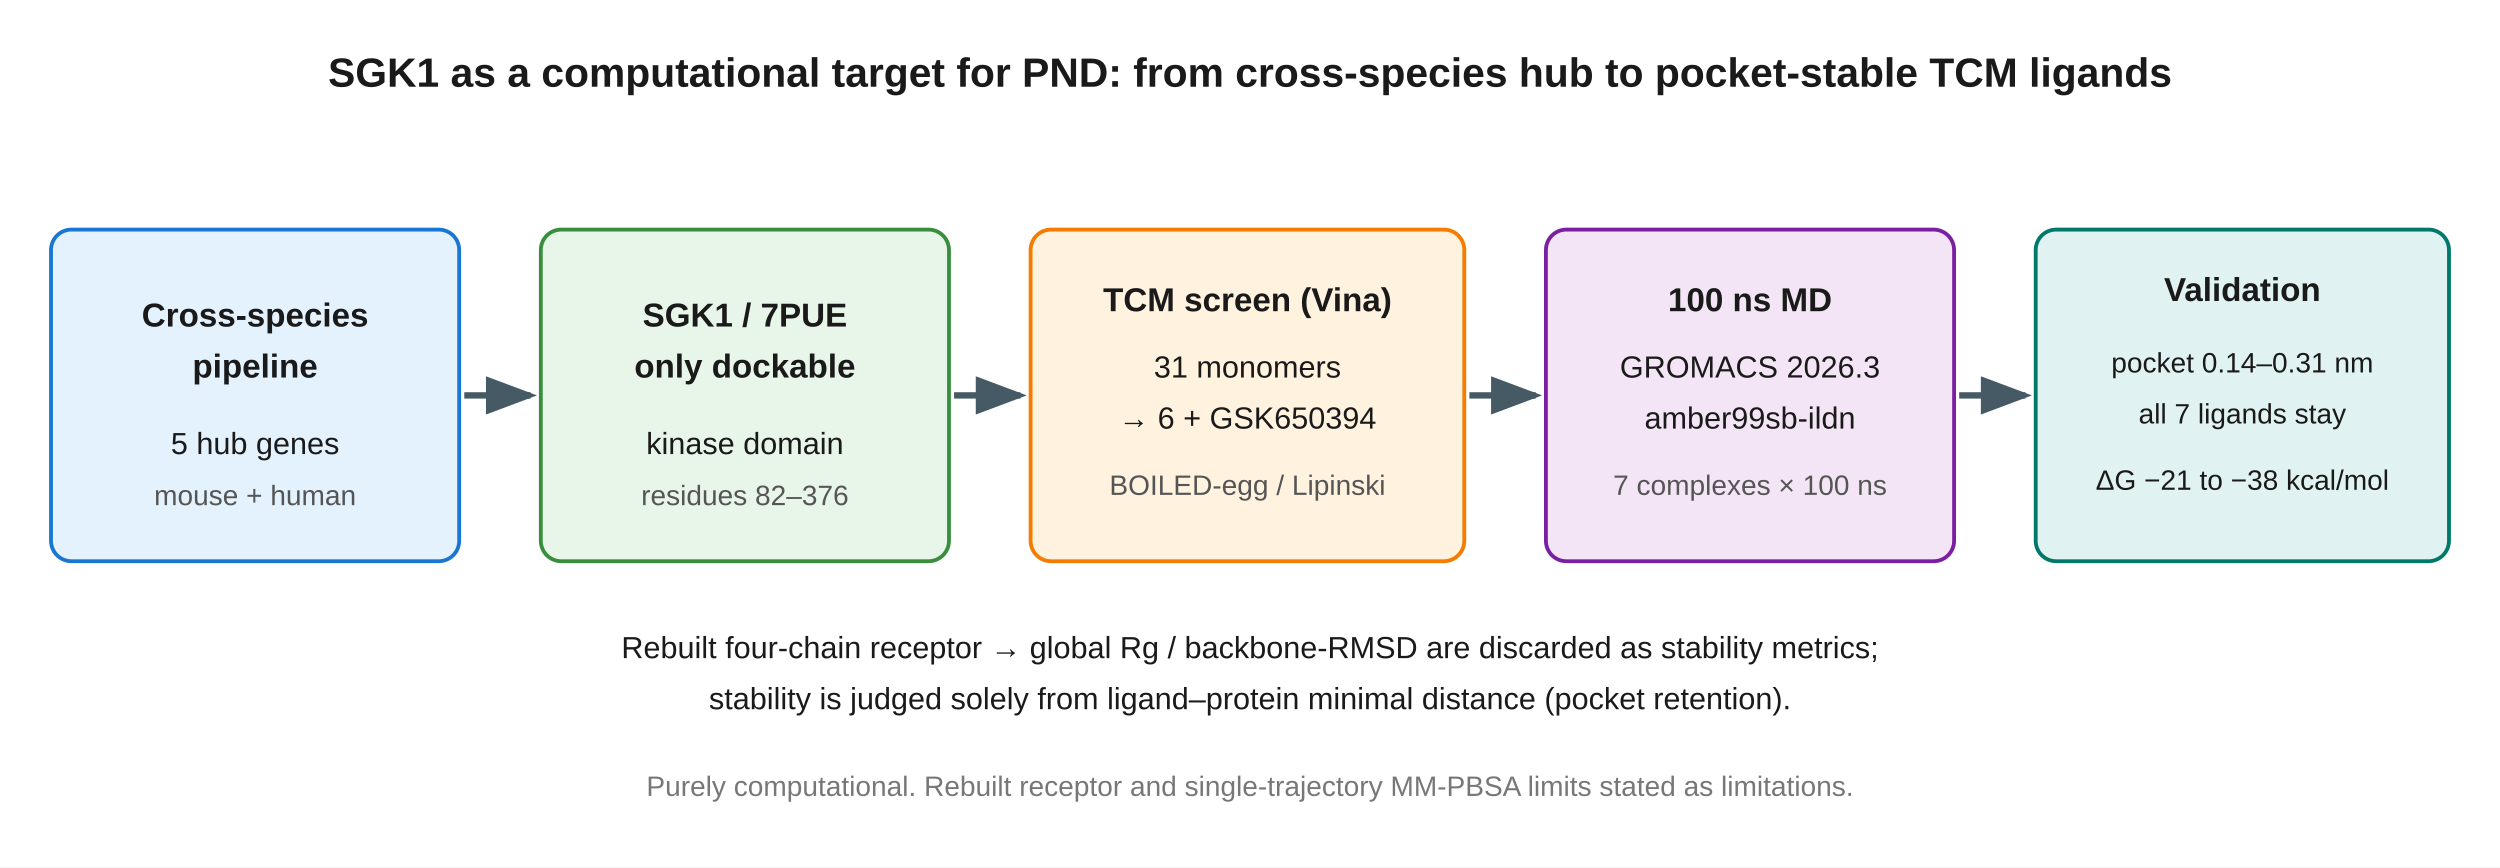
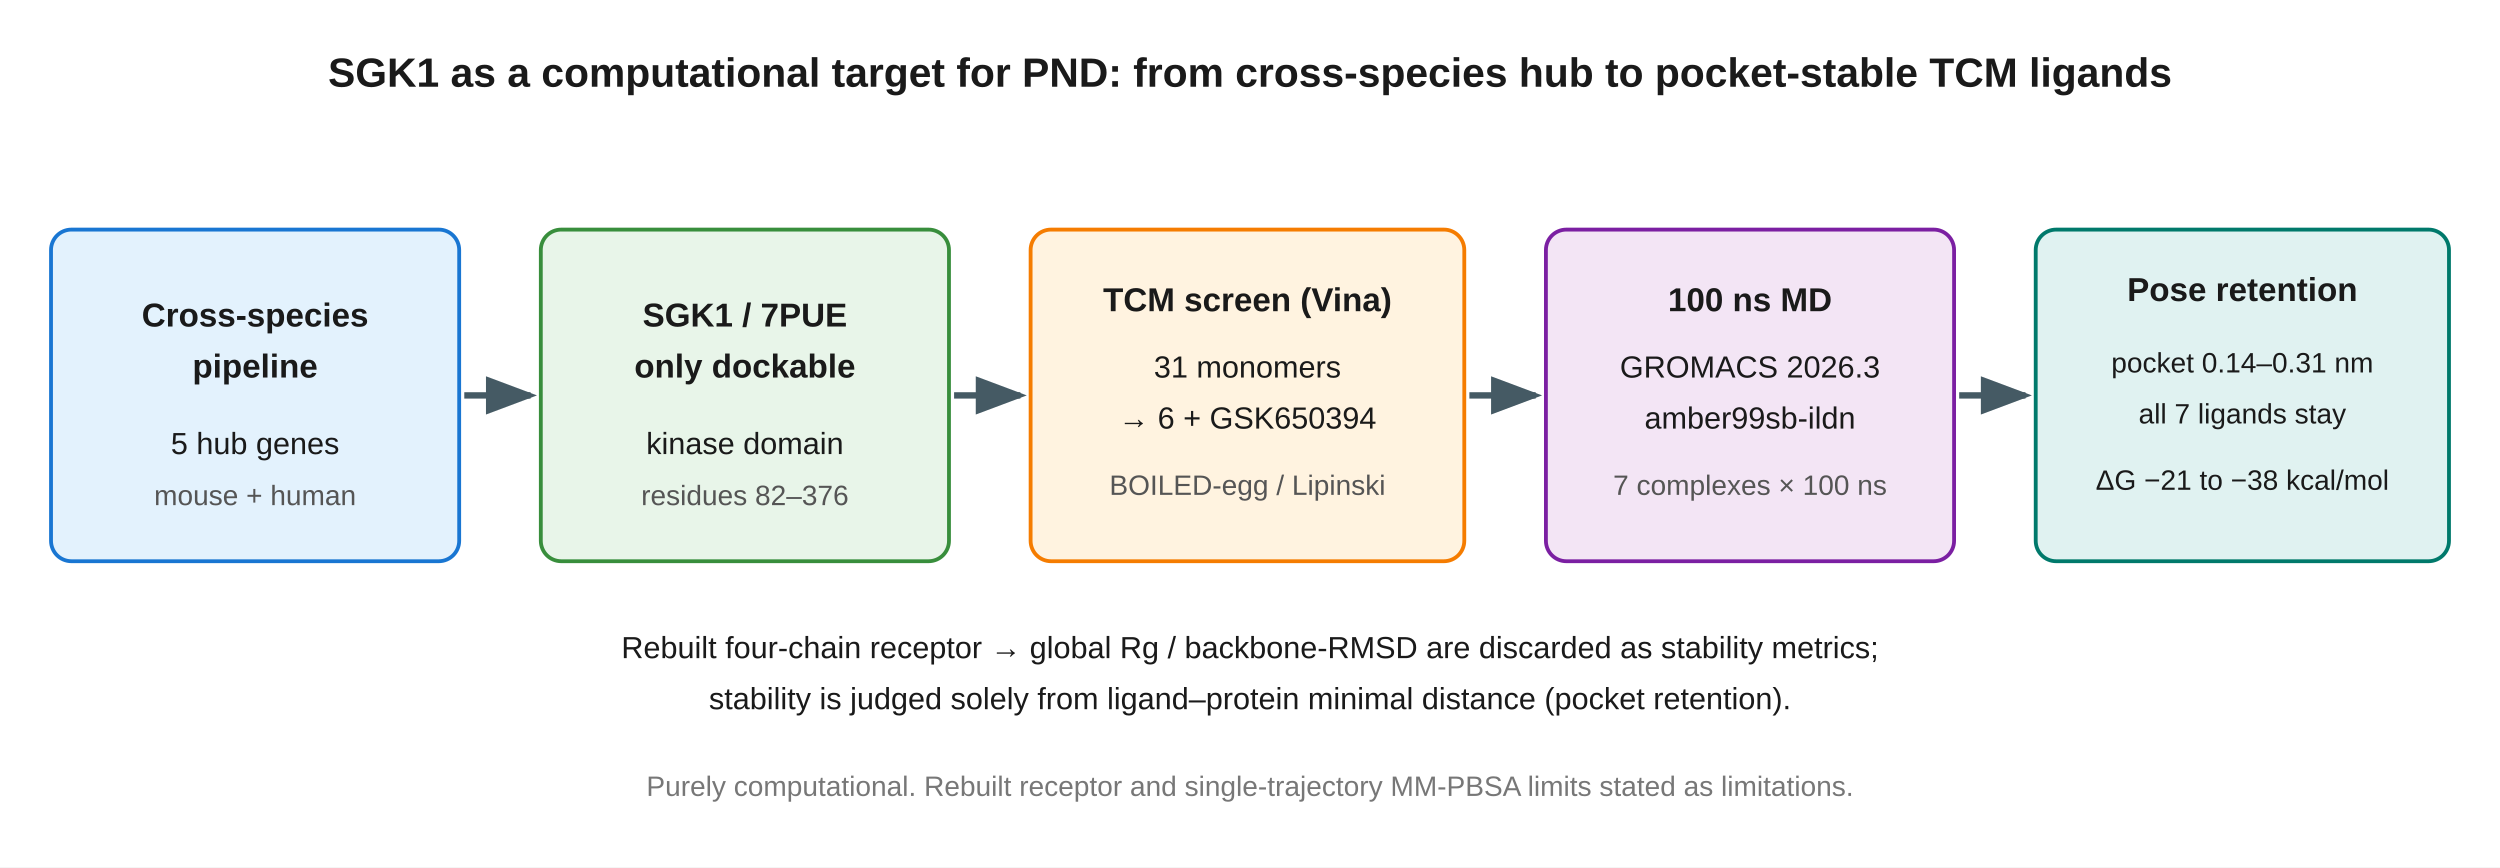
<svg xmlns="http://www.w3.org/2000/svg" viewBox="0 0 980 340" font-family="Arial, Helvetica, sans-serif">
  <rect x="0" y="0" width="980" height="340" fill="#ffffff" />
  <text x="490" y="34" text-anchor="middle" font-size="16" font-weight="bold" fill="#1a1a1a">SGK1 as a computational target for PND: from cross-species hub to pocket-stable TCM ligands</text>
  <rect x="20" y="90" width="160" height="130" rx="8" fill="#E3F2FD" stroke="#1976D2" stroke-width="1.5" />
  <text x="100" y="128" text-anchor="middle" font-size="13" font-weight="bold" fill="#1a1a1a">Cross-species</text>
  <text x="100" y="148" text-anchor="middle" font-size="13" font-weight="bold" fill="#1a1a1a">pipeline</text>
  <text x="100" y="178" text-anchor="middle" font-size="12" fill="#1a1a1a">5 hub genes</text>
  <text x="100" y="198" text-anchor="middle" font-size="11" fill="#555">mouse + human</text>
  <path d="M182 155 L208 155" stroke="#455A64" stroke-width="2.5" marker-end="url(#ah)" />
  <rect x="212" y="90" width="160" height="130" rx="8" fill="#E8F5E9" stroke="#388E3C" stroke-width="1.5" />
  <text x="292" y="128" text-anchor="middle" font-size="13" font-weight="bold" fill="#1a1a1a">SGK1 / 7PUE</text>
  <text x="292" y="148" text-anchor="middle" font-size="13" font-weight="bold" fill="#1a1a1a">only dockable</text>
  <text x="292" y="178" text-anchor="middle" font-size="12" fill="#1a1a1a">kinase domain</text>
  <text x="292" y="198" text-anchor="middle" font-size="11" fill="#555">residues 82–376</text>
  <path d="M374 155 L400 155" stroke="#455A64" stroke-width="2.5" marker-end="url(#ah)" />
  <rect x="404" y="90" width="170" height="130" rx="8" fill="#FFF3E0" stroke="#F57C00" stroke-width="1.5" />
  <text x="489" y="122" text-anchor="middle" font-size="13" font-weight="bold" fill="#1a1a1a">TCM screen (Vina)</text>
  <text x="489" y="148" text-anchor="middle" font-size="12" fill="#1a1a1a">31 monomers</text>
  <text x="489" y="168" text-anchor="middle" font-size="12" fill="#1a1a1a">→ 6 + GSK650394</text>
  <text x="489" y="194" text-anchor="middle" font-size="11" fill="#555">BOILED-egg / Lipinski</text>
  <path d="M576 155 L602 155" stroke="#455A64" stroke-width="2.5" marker-end="url(#ah)" />
  <rect x="606" y="90" width="160" height="130" rx="8" fill="#F3E5F5" stroke="#7B1FA2" stroke-width="1.5" />
  <text x="686" y="122" text-anchor="middle" font-size="13" font-weight="bold" fill="#1a1a1a">100 ns MD</text>
  <text x="686" y="148" text-anchor="middle" font-size="12" fill="#1a1a1a">GROMACS 2026.3</text>
  <text x="686" y="168" text-anchor="middle" font-size="12" fill="#1a1a1a">amber99sb-ildn</text>
  <text x="686" y="194" text-anchor="middle" font-size="11" fill="#555">7 complexes × 100 ns</text>
  <path d="M768 155 L794 155" stroke="#455A64" stroke-width="2.5" marker-end="url(#ah)" />
  <rect x="798" y="90" width="162" height="130" rx="8" fill="#E0F2F1" stroke="#00796B" stroke-width="1.5" />
-   <text x="879" y="118" text-anchor="middle" font-size="13" font-weight="bold" fill="#1a1a1a">Validation</text>
+   <text x="879" y="118" text-anchor="middle" font-size="13" font-weight="bold" fill="#1a1a1a">Pose retention</text>
  <text x="879" y="146" text-anchor="middle" font-size="11" fill="#1a1a1a">pocket 0.14–0.31 nm</text>
  <text x="879" y="166" text-anchor="middle" font-size="11" fill="#1a1a1a">all 7 ligands stay</text>
  <text x="879" y="192" text-anchor="middle" font-size="11" fill="#1a1a1a">ΔG −21 to −38 kcal/mol</text>
  <text x="490" y="258" text-anchor="middle" font-size="12" fill="#1a1a1a">Rebuilt four-chain receptor → global Rg / backbone-RMSD are discarded as stability metrics;</text>
  <text x="490" y="278" text-anchor="middle" font-size="12" fill="#1a1a1a">stability is judged solely from ligand–protein minimal distance (pocket retention).</text>
  <text x="490" y="312" text-anchor="middle" font-size="11" fill="#777">Purely computational. Rebuilt receptor and single-trajectory MM-PBSA limits stated as limitations.</text>
  <defs>
    <marker id="ah" markerWidth="10" markerHeight="10" refX="7" refY="3" orient="auto" markerUnits="strokeWidth">
      <path d="M0 0 L8 3 L0 6 Z" fill="#455A64" />
    </marker>
  </defs>
</svg>
